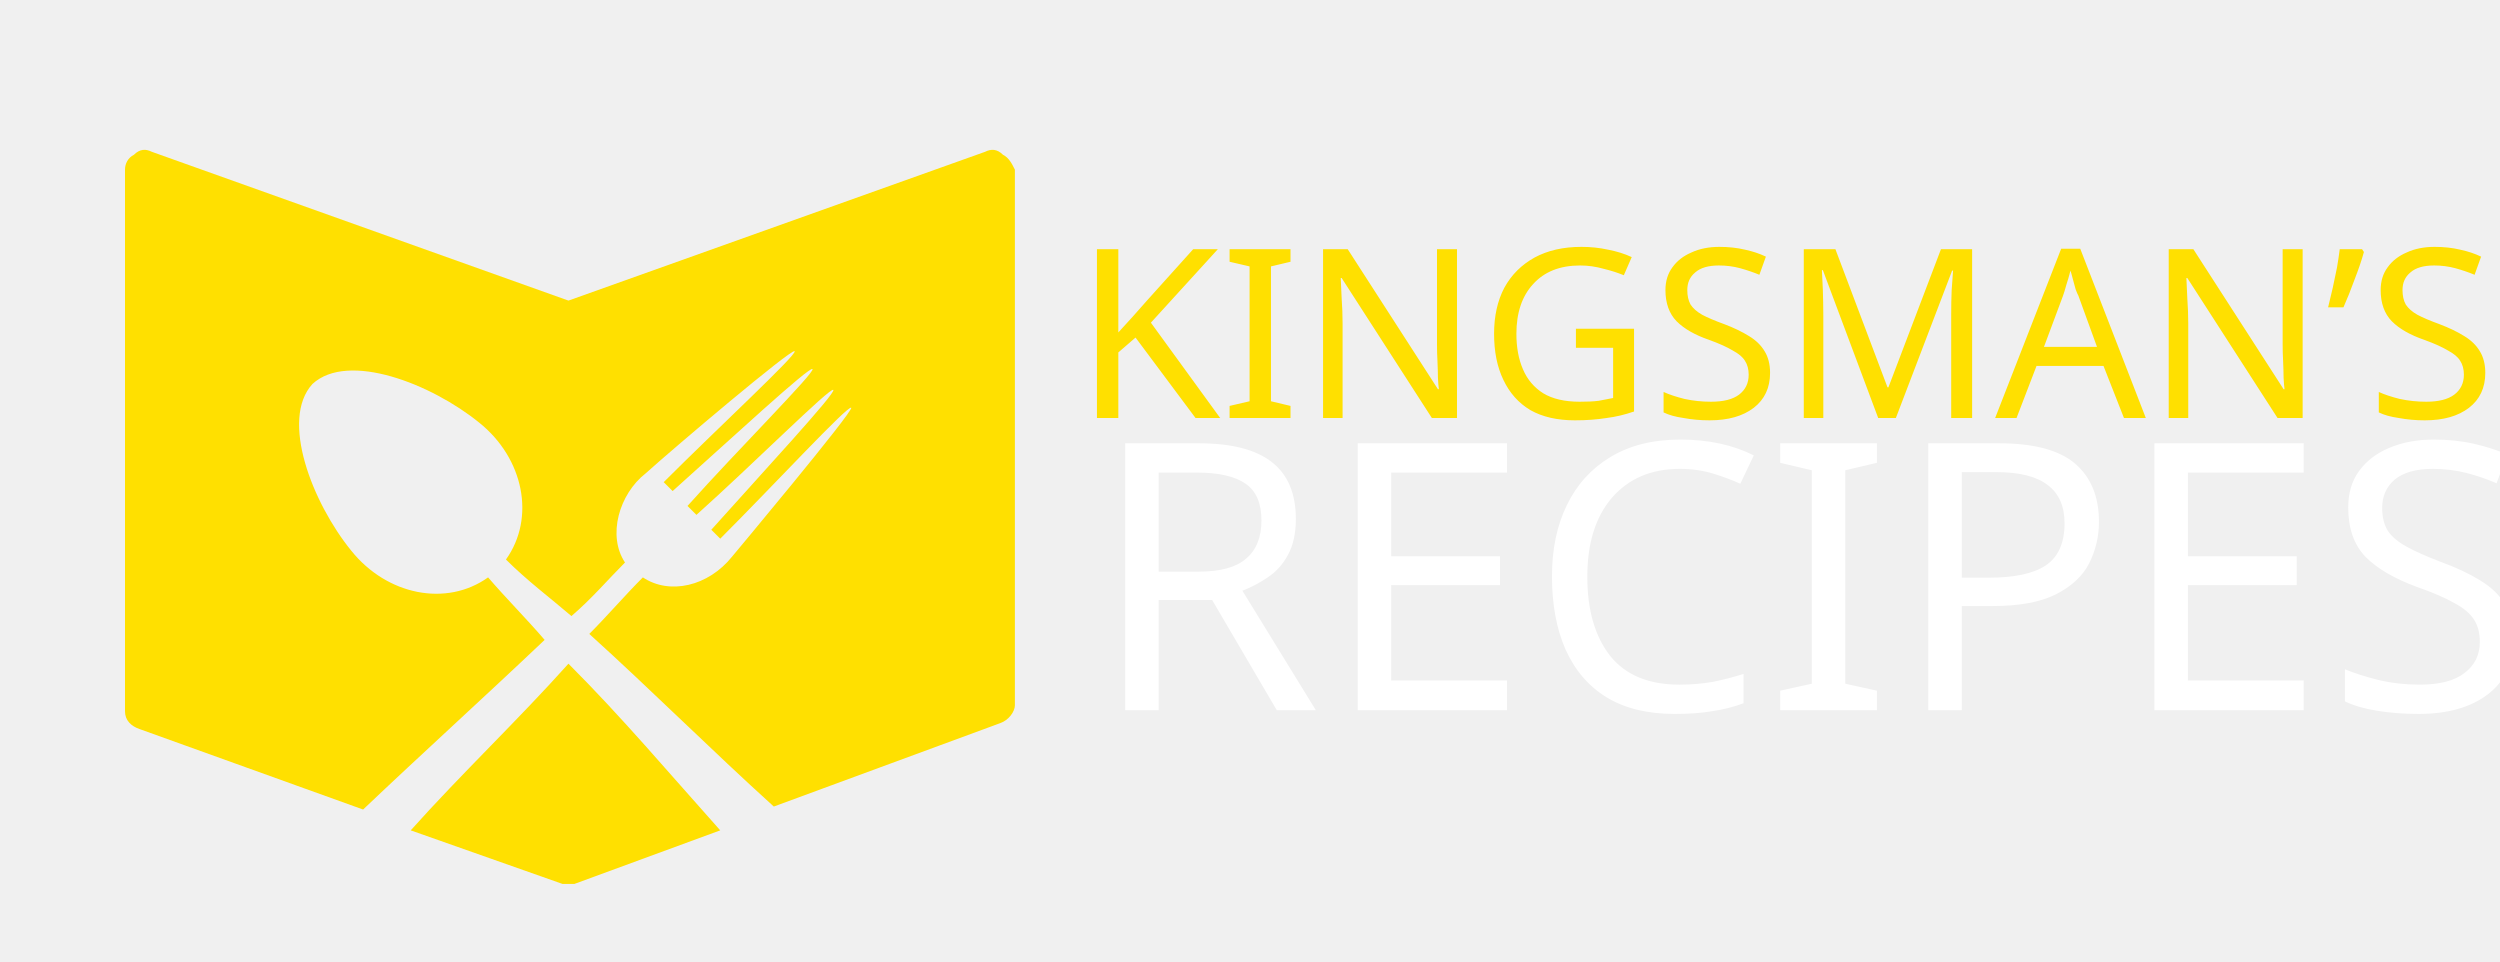
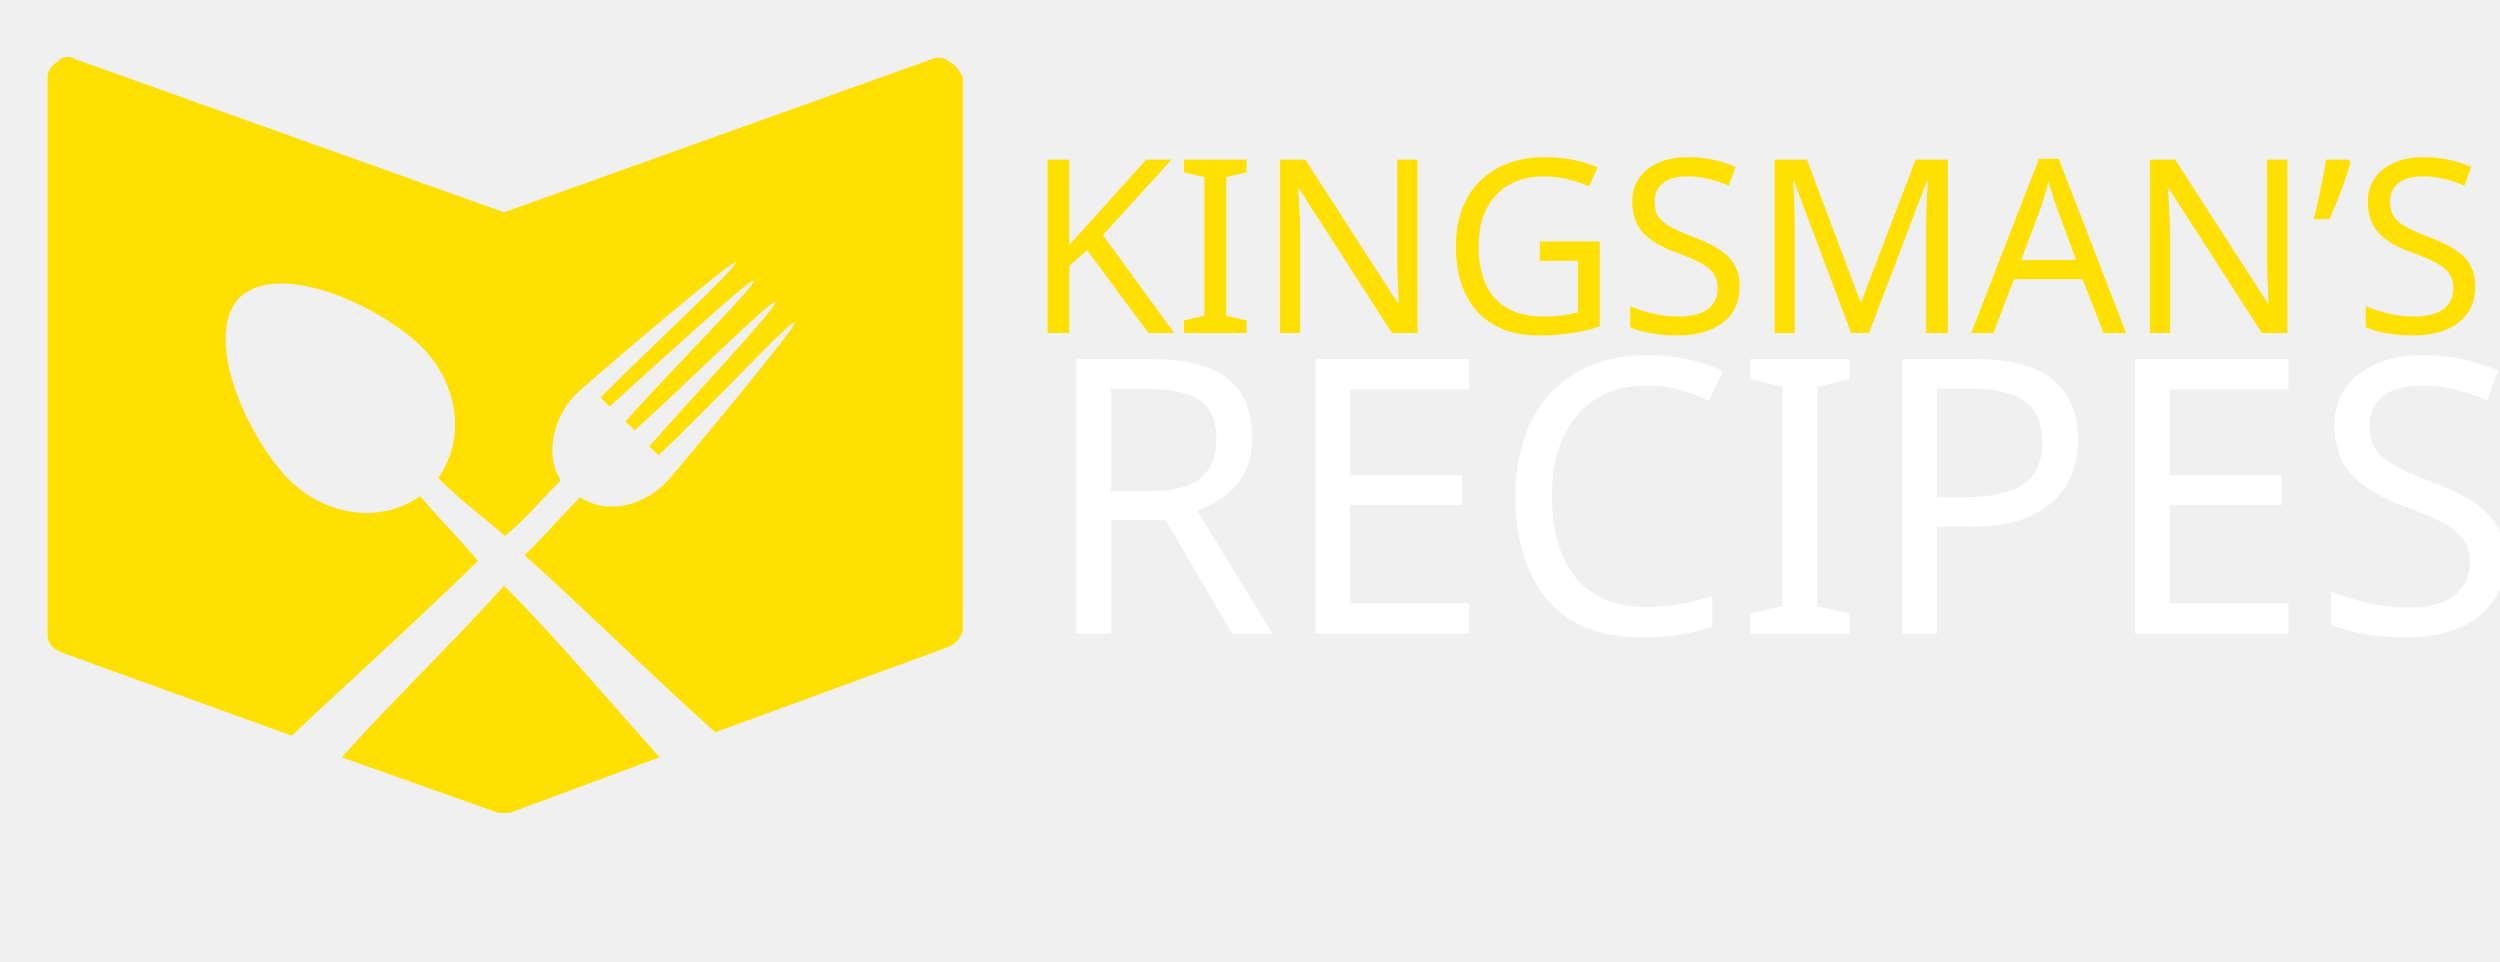
- <svg xmlns="http://www.w3.org/2000/svg" version="1.1" id="Capa_1" x="0px" y="0px" viewBox="0 0 84 32.3" style="enable-background:new 0 0 84 32.3;" xml:space="preserve">
+ <svg xmlns="http://www.w3.org/2000/svg" version="1.1" id="Capa_1" x="0px" y="0px" viewBox="0 0 220.2 84.7" style="enable-background:new 0 0 220.2 84.7;" xml:space="preserve">
  <style type="text/css">
	.st0{fill:#FFE000;}
	.st1{font-family:'MyriadPro-Semibold';}
- 	.st2{font-size:7.931px;}
+ 	.st2{font-size:21.383px;}
	.st3{fill:#FFFFFF;}
- 	.st4{font-size:12.557px;}
+ 	.st4{font-size:33.856px;}
</style>
  <g>
-     <path class="st0" d="M24.2,27.9l-4.9,1.8c-0.1,0-0.2,0-0.2,0c-0.1,0-0.2,0-0.2,0l-5.1-1.8c1.7-1.9,3.6-3.7,5.3-5.6   C20.9,24.1,22.5,26,24.2,27.9z M33.7,5.2C33.5,5,33.3,5,33.1,5.1l-14,5l-14-5C4.9,5,4.7,5,4.5,5.2C4.3,5.3,4.2,5.5,4.2,5.7v18.2   c0,0.3,0.2,0.5,0.5,0.6l7.5,2.7c2-1.9,4.1-3.8,6.1-5.7c-0.6-0.7-1.3-1.4-1.9-2.1c-1.4,1-3.4,0.6-4.6-0.9c-1.3-1.6-2.4-4.4-1.3-5.6   c1.2-1.1,4,0,5.6,1.3c1.5,1.2,1.9,3.2,0.9,4.6c0.7,0.7,1.5,1.3,2.2,1.9c0.7-0.6,1.2-1.2,1.8-1.8c-0.6-0.9-0.2-2.3,0.7-3   c1-0.9,4.9-4.2,5-4.1c0.1,0.1-2.6,2.6-4.4,4.4l0.3,0.3c1.9-1.7,4.6-4.2,4.7-4.1c0.1,0.1-2.5,2.7-4.2,4.6l0.3,0.3   c1.9-1.7,4.5-4.3,4.6-4.2c0.1,0.1-2.4,2.8-4.1,4.7l0.3,0.3c1.8-1.8,4.3-4.5,4.4-4.4c0.1,0.1-4,5-4,5c0,0,0.9-1,0,0   c-0.8,1-2.1,1.3-3,0.7c-0.6,0.6-1.2,1.3-1.8,1.9c2.1,1.9,4.1,3.9,6.2,5.8l7.6-2.8c0.3-0.1,0.5-0.4,0.5-0.6V5.7   C34,5.5,33.9,5.3,33.7,5.2z" />
+     <path class="st0" d="M58.1,66.7l-13.2,4.9c-0.3,0-0.5,0-0.5,0c-0.3,0-0.5,0-0.5,0l-13.8-4.9c4.6-5.1,9.7-10,14.3-15.1   C49.2,56.4,53.5,61.6,58.1,66.7z M83.7,5.5c-0.5-0.5-1.1-0.5-1.6-0.3L44.4,18.7L6.6,5.2C6.1,4.9,5.5,4.9,5,5.5   C4.5,5.8,4.2,6.3,4.2,6.8v49.1c0,0.8,0.5,1.3,1.3,1.6l20.2,7.3c5.4-5.1,11.1-10.2,16.4-15.4c-1.6-1.9-3.5-3.8-5.1-5.7   c-3.8,2.7-9.2,1.6-12.4-2.4c-3.5-4.3-6.5-11.9-3.5-15.1c3.2-3,10.8,0,15.1,3.5c4,3.2,5.1,8.6,2.4,12.4c1.9,1.9,4,3.5,5.9,5.1   c1.9-1.6,3.2-3.2,4.9-4.9c-1.6-2.4-0.5-6.2,1.9-8.1c2.7-2.4,13.2-11.3,13.5-11.1c0.3,0.3-7,7-11.9,11.9l0.8,0.8   c5.1-4.6,12.4-11.3,12.7-11.1c0.3,0.3-6.7,7.3-11.3,12.4l0.8,0.8c5.1-4.6,12.1-11.6,12.4-11.3c0.3,0.3-6.5,7.5-11.1,12.7l0.8,0.8   C63,35.4,69.7,28.1,70,28.4c0.3,0.3-10.8,13.5-10.8,13.5s2.4-2.7,0,0c-2.2,2.7-5.7,3.5-8.1,1.9c-1.6,1.6-3.2,3.5-4.9,5.1   C51.9,54,57.3,59.4,63,64.5L83.5,57c0.8-0.3,1.3-1.1,1.3-1.6V6.8C84.5,6.3,84.3,5.8,83.7,5.5z" />
  </g>
-   <text transform="matrix(1 0 0 1 36.0916 14.0449)" class="st0 st1 st2">KINGSMAN’S</text>
-   <text transform="matrix(1 0 0 1 36.5877 23.8633)" class="st3 st1 st4">RECIPES</text>
+   <text transform="matrix(1 0 0 1 90.1885 29.3301)" class="st0 st1 st2">KINGSMAN’S</text>
+   <text transform="matrix(1 0 0 1 91.5264 55.8027)" class="st3 st1 st4">RECIPES</text>
</svg>
